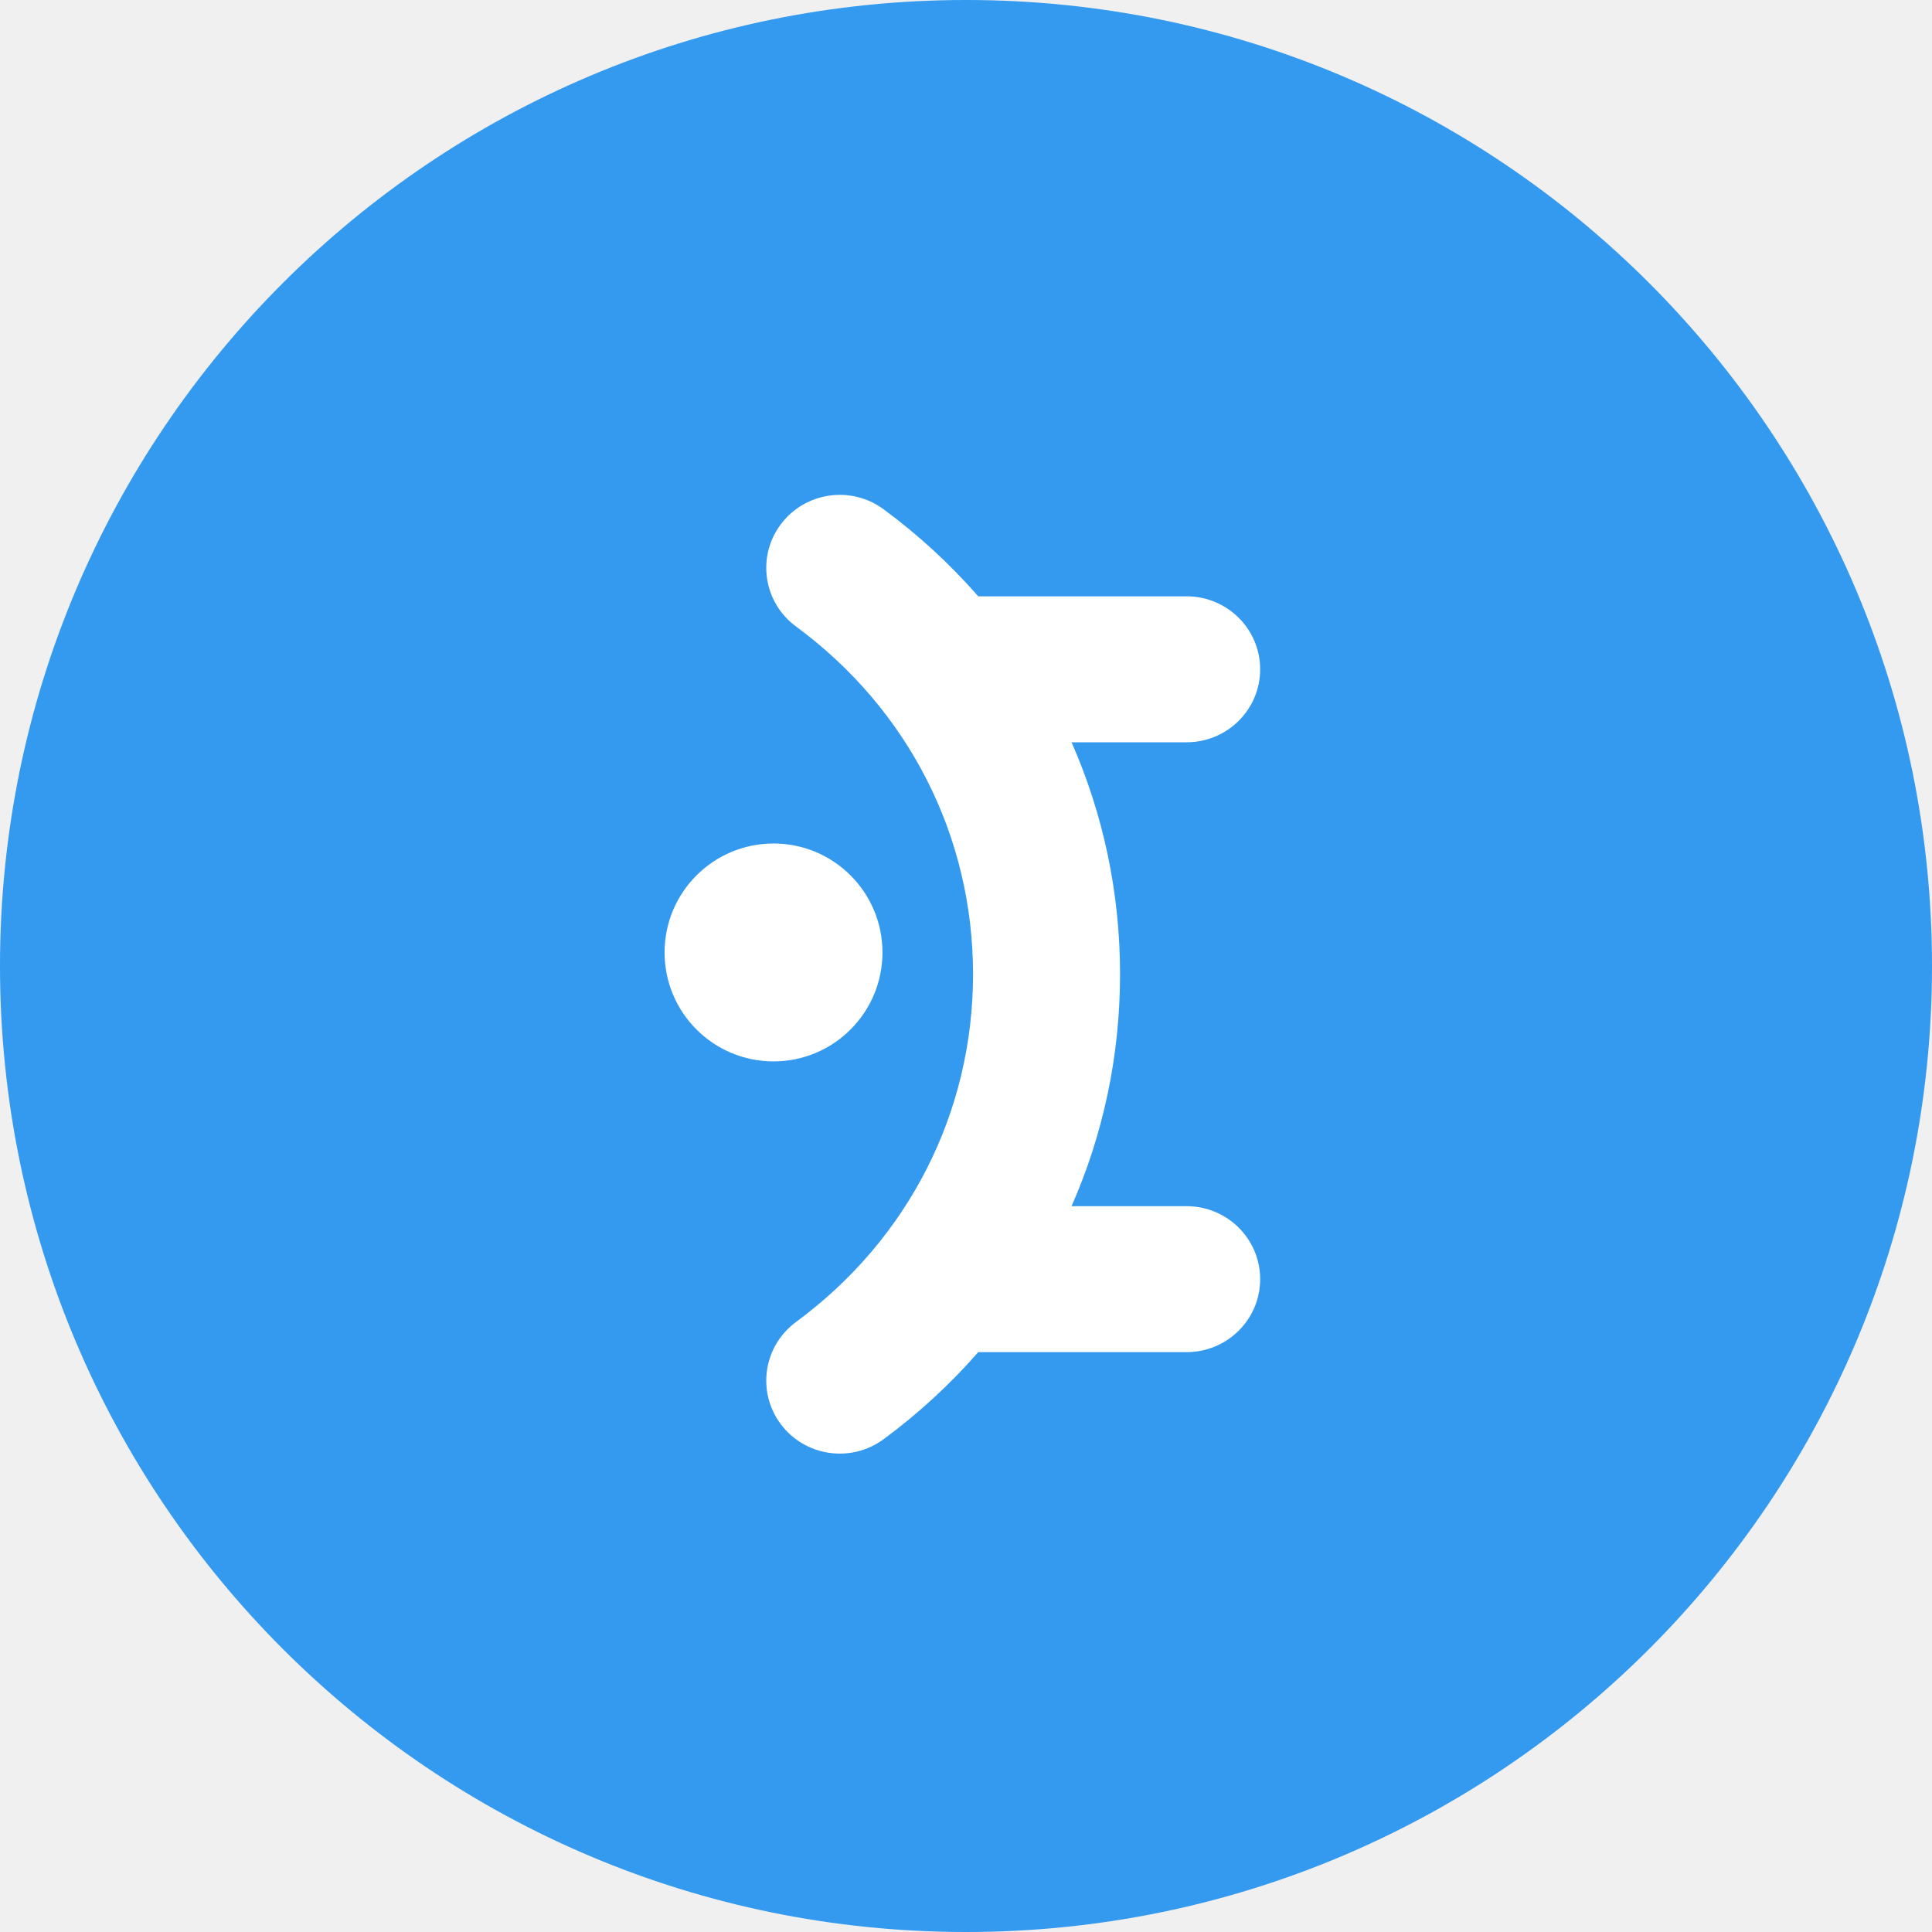
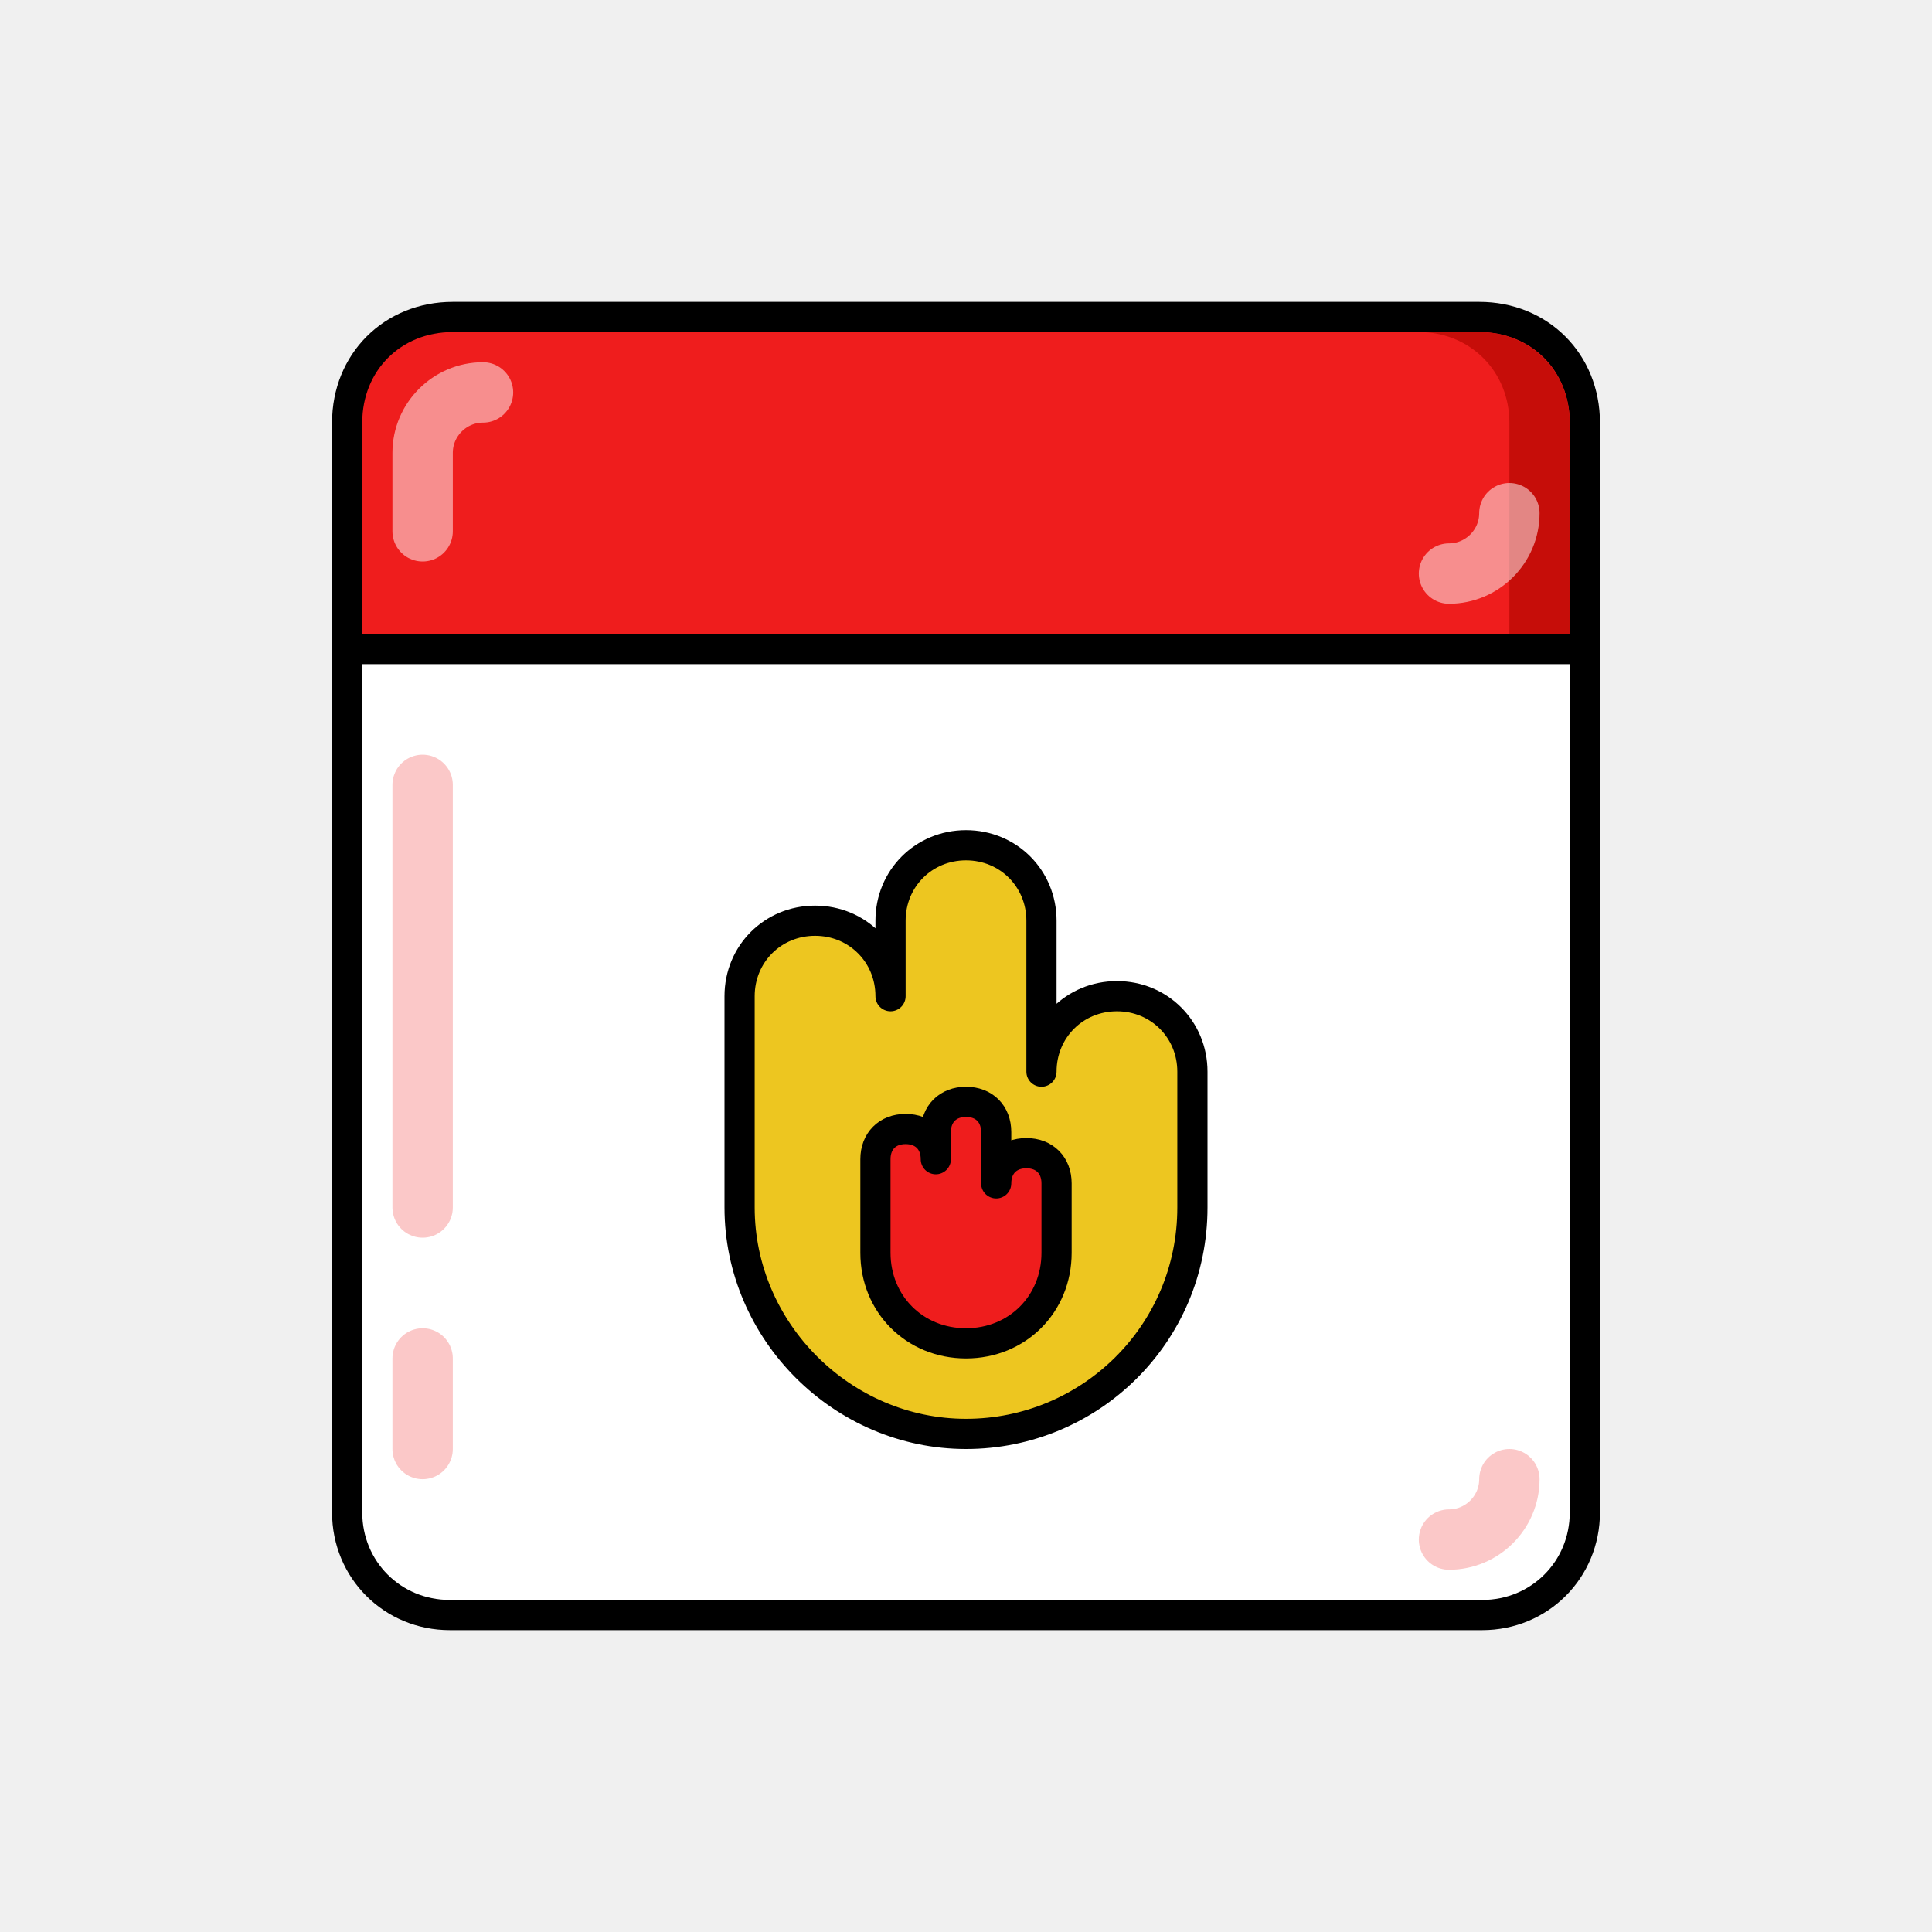
- <svg xmlns="http://www.w3.org/2000/svg" viewBox="0 0 500 500">
-   <g fill="none" fill-rule="evenodd">
-     <rect width="500" height="500" fill="#339AF0" rx="250" />
-     <g fill="#FFF">
-       <path fill-rule="nonzero" d="M202.055 135.706c-6.26 8.373-4.494 20.208 3.944 26.42 29.122 21.45 45.824 54.253 45.824 90.005 0 35.752-16.702 68.559-45.824 90.005-8.436 6.215-10.206 18.043-3.944 26.42 6.26 8.378 18.173 10.13 26.611 3.916a153.835 153.835 0 0024.509-22.54h53.93c10.506 0 19.023-8.455 19.023-18.885 0-10.43-8.517-18.886-19.023-18.886h-29.79c8.196-18.594 12.553-38.923 12.553-60.03s-4.357-41.436-12.552-60.03h29.79c10.505 0 19.022-8.455 19.022-18.885 0-10.43-8.517-18.886-19.023-18.886h-53.93a153.835 153.835 0 00-24.509-22.54c-8.438-6.215-20.351-4.46-26.61 3.916z" />
-       <path d="M171.992 246.492c0-15.572 12.624-28.195 28.196-28.195 15.572 0 28.195 12.623 28.195 28.195 0 15.572-12.623 28.196-28.195 28.196-15.572 0-28.196-12.624-28.196-28.196z" />
-     </g>
+ <svg xmlns="http://www.w3.org/2000/svg" width="40" height="40" viewBox="0 0 64 64">
+   <style type="text/css">
+             .st0{opacity:0.5;}
+             .st1{fill:#B2B1CF;}
+             .st2{fill:#EF1D1D;stroke:#000000;stroke-miterlimit:10;}
+             .st3{fill:#C60D09;}
+             .st4{opacity:0.5;fill:none;stroke:#FFFFFF;stroke-width:2;stroke-linecap:round;stroke-miterlimit:10;enable-background:new;}
+             .st5{fill:#FFFFFF;stroke:#000000;stroke-miterlimit:10;}
+             .st6{opacity:0.5;fill:none;stroke:#F79292;stroke-width:2;stroke-linecap:round;stroke-linejoin:round;stroke-miterlimit:10;}
+             .st7{fill:#EDC620;stroke:#000000;stroke-linecap:round;stroke-linejoin:round;stroke-miterlimit:10;}
+             .st8{fill:#EF1D1D;stroke:#000000;stroke-linecap:round;stroke-linejoin:round;stroke-miterlimit:10;}
+             .st9{opacity:0.5;fill:none;stroke:#FFFFFF;stroke-width:2;stroke-linecap:round;stroke-linejoin:round;stroke-miterlimit:10;enable-background:new;}
+             .st10{fill:#8E8EB2;}
+           </style>
+   <g class="st0">
+     <path class="st1" d="M50,22v28.2c0,1.7-1.3,2.9-2.9,2.9h2c1.7,0,2.9-1.3,2.9-2.9V22H50z" />
  </g>
+   <path class="st2" d="M11.5,21.5V14c0-2,1.5-3.5,3.5-3.5h34c2,0,3.5,1.5,3.5,3.5v7.5H11.5z" />
+   <path class="st3" d="M49,11h-2c1.7,0,3,1.3,3,3v7h2v-7C52,12.3,50.7,11,49,11z" />
+   <path class="st4" d="M50,17c0,1.1-0.9,2-2,2" />
+   <path class="st4" d="M14,17.6V15c0-1.1,0.9-2,2-2" />
+   <path class="st5" d="M14.9,53.5c-1.9,0-3.4-1.5-3.4-3.4l0-28.6h41l0,28.6c0,1.9-1.5,3.4-3.4,3.4H14.9L14.9,53.5z" />
+   <path class="st6" d="M14,40V26" />
+   <line class="st6" x1="14" x2="14" y1="48" y2="45" />
+   <path class="st6" d="M50,49c0,1.1-0.9,2-2,2" />
+   <path class="st7" d="M37,33c-1.4,0-2.5,1.1-2.5,2.5v-5c0-1.4-1.1-2.5-2.5-2.5c-1.4,0-2.5,1.1-2.5,2.5V33c0-1.4-1.1-2.5-2.5-2.5  s-2.5,1.1-2.5,2.5v3.3V40l0,0l0,0l0,0c0,4.1,3.4,7.5,7.5,7.5s7.5-3.3,7.5-7.5l0,0l0,0l0,0v-1.7v-2.8C39.5,34.1,38.4,33,37,33z" />
+   <path class="st8" d="M34,38.2L34,38.2c-0.6,0-1,0.4-1,1v-1.7c0-0.6-0.4-1-1-1c-0.6,0-1,0.4-1,1v0.9c0-0.6-0.4-1-1-1l0,0  c-0.6,0-1,0.4-1,1v3.1l0,0c0,1.7,1.3,3,3,3s3-1.3,3-3l0,0v-2.3C35,38.6,34.6,38.2,34,38.2z" />
</svg>
